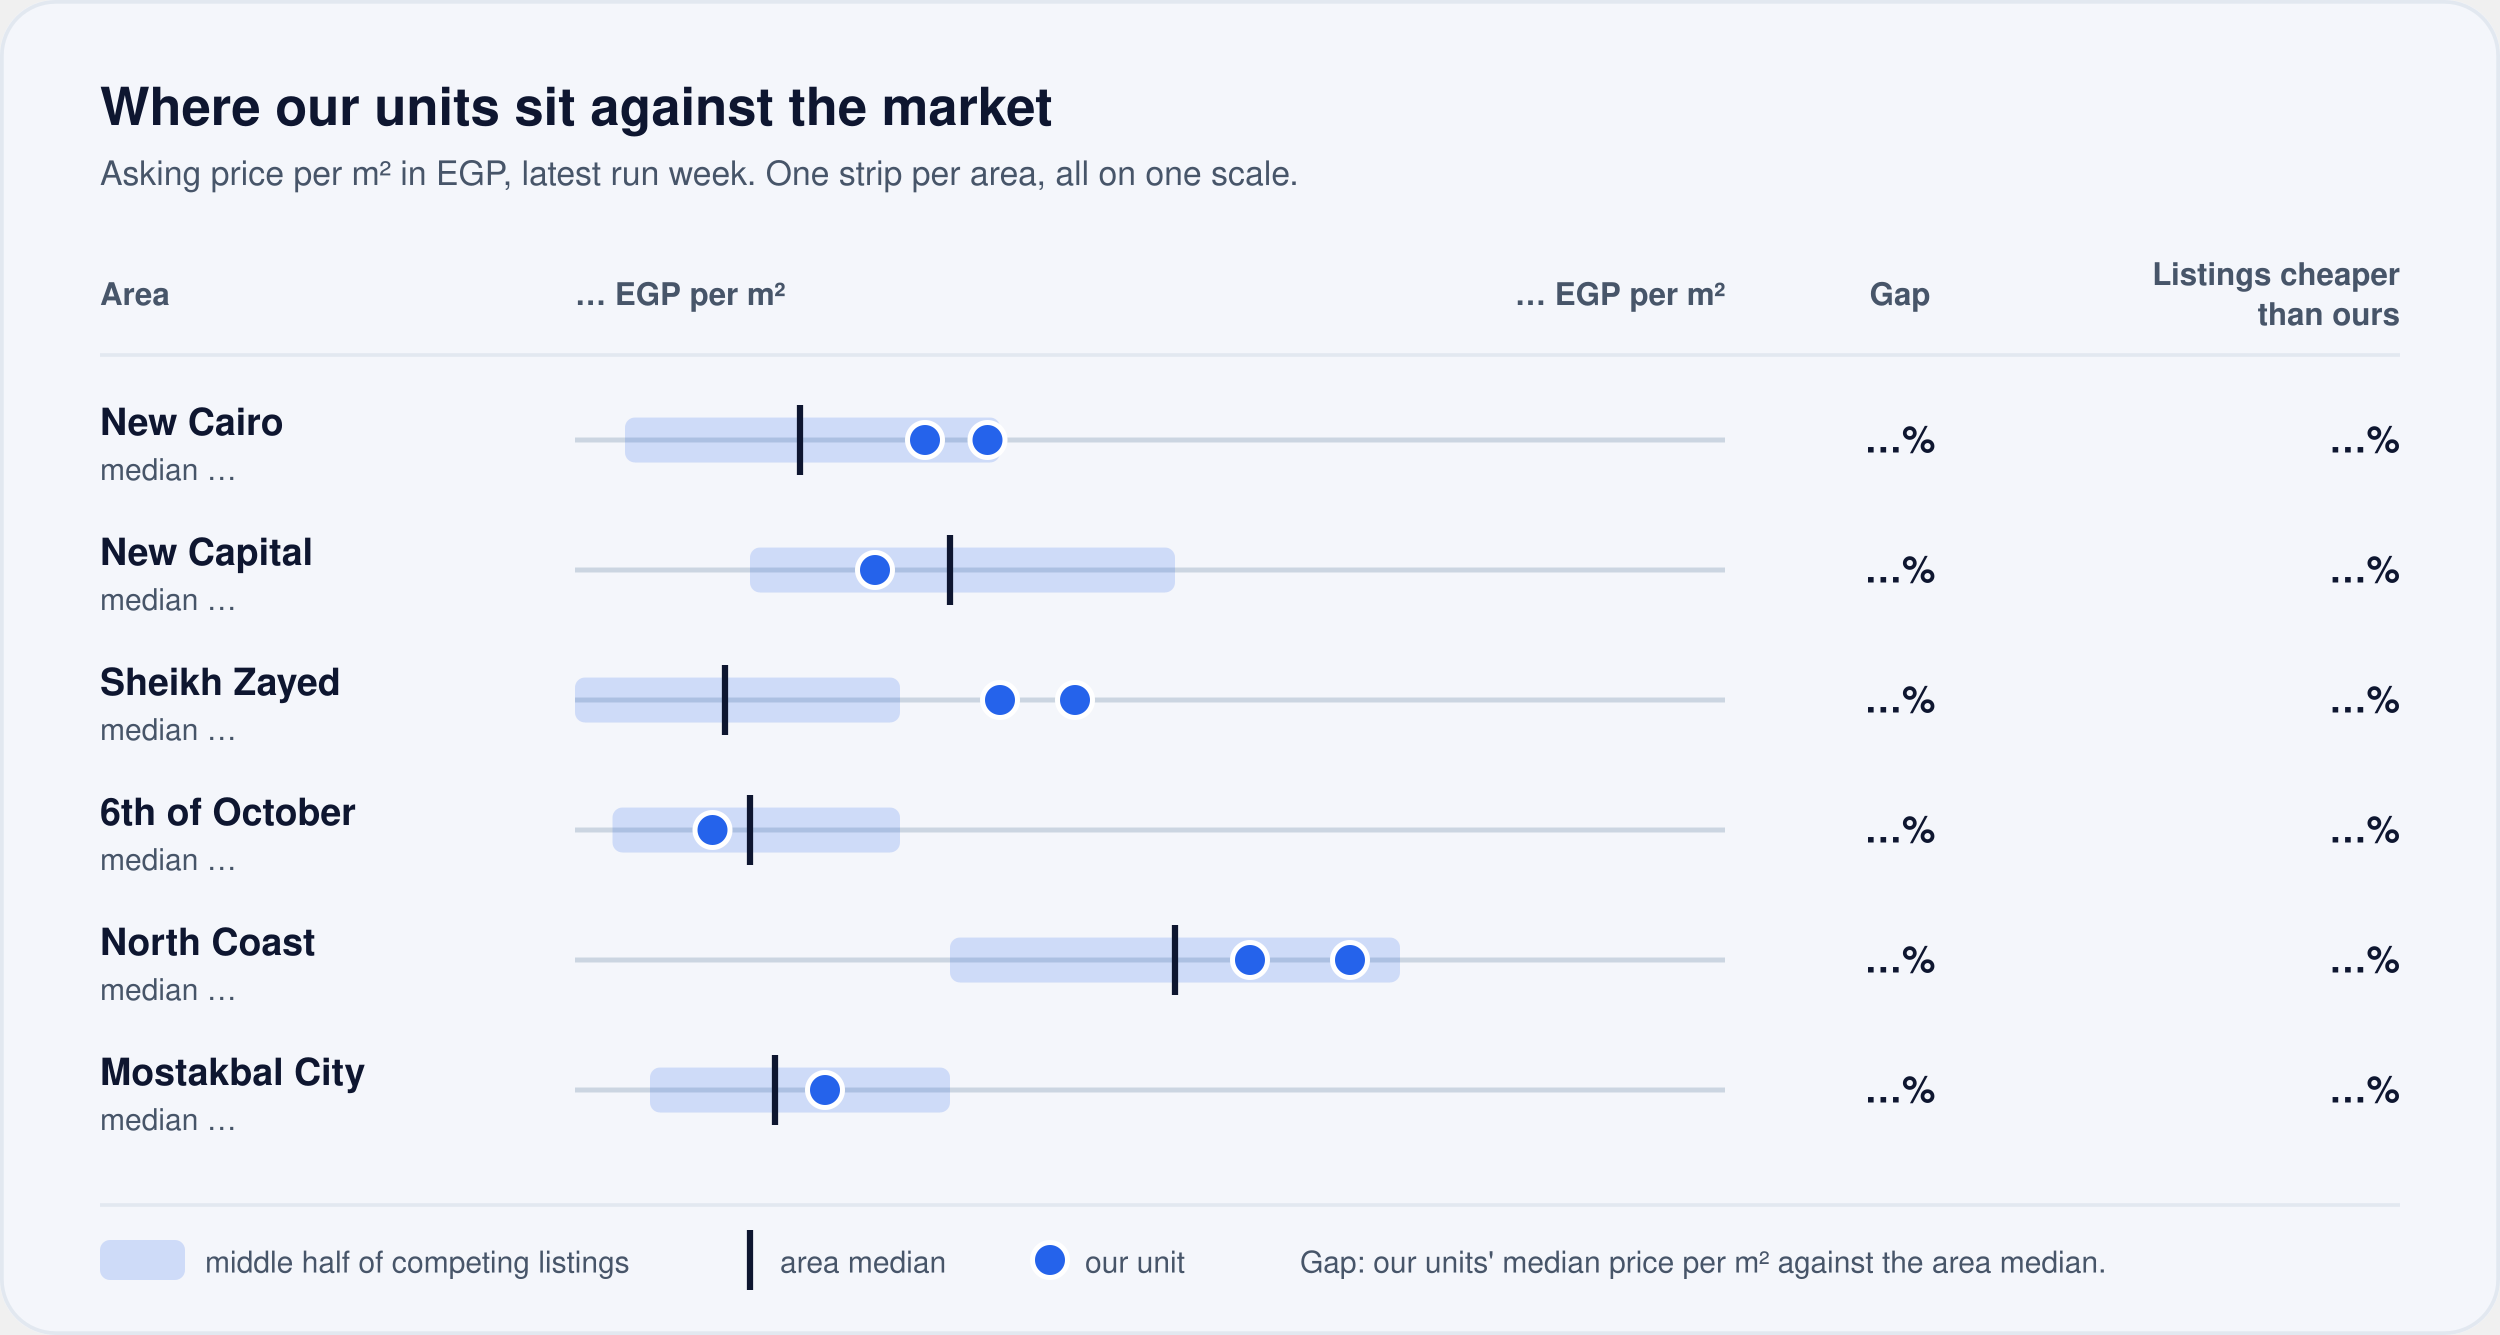
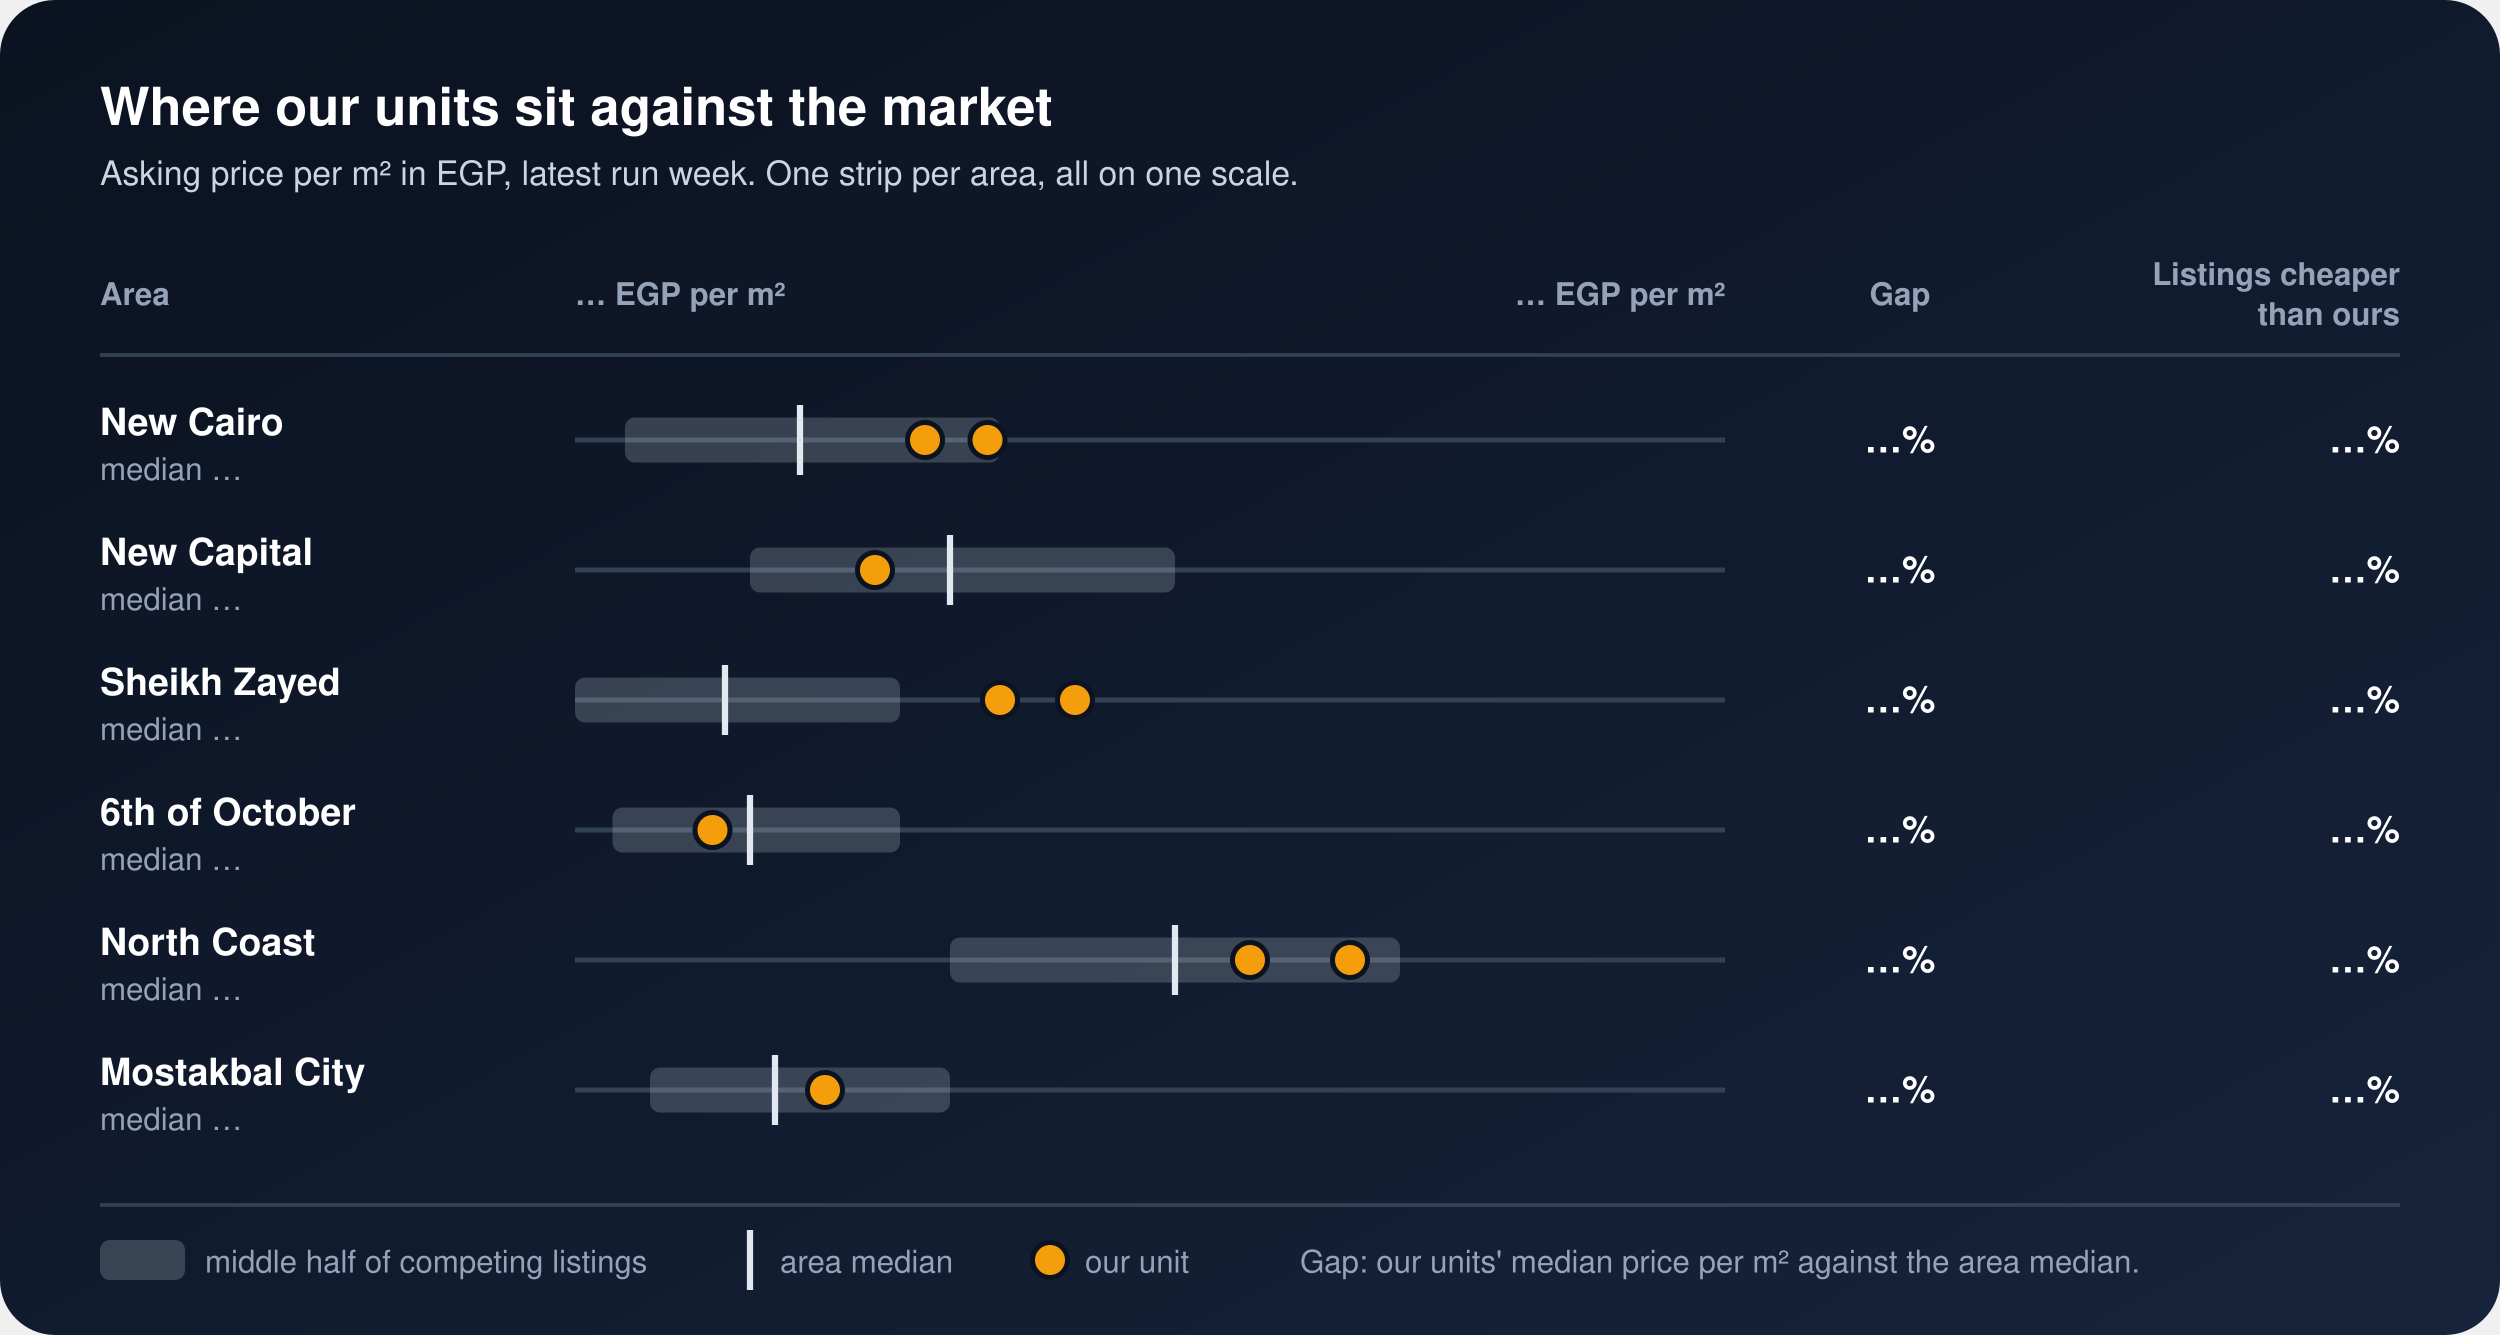
<svg xmlns="http://www.w3.org/2000/svg" viewBox="0 0 1000 534" width="1000" height="534" role="img" aria-label="Price gap by area: one strip per area (New Cairo, New Capital, Sheikh Zayed, 6th of October, North Coast, Mostakbal City). On each strip a band shows the middle half of competing listings by asking price per square metre, a tick shows the area median, and dots show our units. The gap between our units and the area median is written beside each strip, and the share of competing listings cheaper than ours at its right end.">
+   <defs>
+     <linearGradient id="bg" x1="0" y1="0" x2="1" y2="1">
+       <stop offset="0" stop-color="#0B1220" />
+       <stop offset="1" stop-color="#16233B" />
+     </linearGradient>
+   </defs>
  <style>
    text { font-family: "Segoe UI", -apple-system, Helvetica, Arial, sans-serif; }
-     .title { font-size: 21px; font-weight: 700; fill: #0E1630; }
-     .sub { font-size: 13.5px; fill: #475569; }
-     .head { font-size: 12.5px; font-weight: 600; fill: #475569; }
-     .area { font-size: 15px; font-weight: 700; fill: #0E1630; }
-     .cap { font-size: 12px; fill: #475569; }
-     .val { font-size: 15px; font-weight: 700; fill: #0E1630; }
-     .track { stroke: #CBD5E1; stroke-width: 2; }
-     .band { fill: #2563EB; fill-opacity: 0.18; }
-     .median { stroke: #0E1630; stroke-width: 2.5; }
-     .ours { fill: #2563EB; stroke: #FFFFFF; stroke-width: 2; }
+     .title { font-size: 21px; font-weight: 700; fill: #FFFFFF; }
+     .sub { font-size: 13.5px; fill: #CBD5E1; }
+     .head { font-size: 12.5px; font-weight: 600; fill: #94A3B8; }
+     .area { font-size: 15px; font-weight: 700; fill: #FFFFFF; }
+     .cap { font-size: 12.5px; fill: #94A3B8; }
+     .val { font-size: 15px; font-weight: 700; fill: #FFFFFF; }
+     .track { stroke: #334155; stroke-width: 2; }
+     .band { fill: #CBD5E1; fill-opacity: 0.22; }
+     .median { stroke: #E2E8F0; stroke-width: 2.5; }
+     .ours { fill: #F59E0B; stroke: #0B1220; stroke-width: 2; }
  </style>
-   <rect width="1000" height="534" rx="22" fill="#F4F6FB" />
-   <rect x="0.75" y="0.75" width="998.5" height="532.5" rx="21.5" fill="none" stroke="#E2E8F0" stroke-width="1.5" />
+   <rect width="1000" height="534" rx="22" fill="url(#bg)" />
  <text x="40" y="50" class="title">Where our units sit against the market</text>
  <text x="40" y="74" class="sub">Asking price per m² in EGP, latest run week. One strip per area, all on one scale.</text>
  <text x="40" y="122" class="head">Area</text>
  <text x="230" y="122" class="head">
    <tspan id="nb-scale_min_m2">…</tspan> EGP per m²</text>
  <text x="690" y="122" class="head" text-anchor="end">
    <tspan id="nb-scale_max_m2">…</tspan> EGP per m²</text>
  <text x="760" y="122" class="head" text-anchor="middle">Gap</text>
  <text x="960" y="114" class="head" text-anchor="end">Listings cheaper</text>
  <text x="960" y="130" class="head" text-anchor="end">than ours</text>
-   <line x1="40" y1="142" x2="960" y2="142" stroke="#E2E8F0" stroke-width="1.5" />
+   <line x1="40" y1="142" x2="960" y2="142" stroke="#334155" stroke-width="1.5" />
  <text x="40" y="174" class="area">New Cairo</text>
  <text x="40" y="192" class="cap">median <tspan id="nb-median_m2_new_cairo">…</tspan>
  </text>
  <line x1="230" y1="176" x2="690" y2="176" class="track" />
  <rect x="250" y="167" width="150" height="18" rx="4" class="band" />
  <line x1="320" y1="162" x2="320" y2="190" class="median" />
  <circle cx="370" cy="176" r="7" class="ours" />
  <circle cx="395" cy="176" r="7" class="ours" />
  <text x="760" y="181" class="val" text-anchor="middle">
    <tspan id="nb-gap_pct_new_cairo">…</tspan>%</text>
  <text x="960" y="181" class="val" text-anchor="end">
    <tspan id="nb-share_cheaper_new_cairo">…</tspan>%</text>
  <text x="40" y="226" class="area">New Capital</text>
  <text x="40" y="244" class="cap">median <tspan id="nb-median_m2_new_capital">…</tspan>
  </text>
  <line x1="230" y1="228" x2="690" y2="228" class="track" />
  <rect x="300" y="219" width="170" height="18" rx="4" class="band" />
  <line x1="380" y1="214" x2="380" y2="242" class="median" />
  <circle cx="350" cy="228" r="7" class="ours" />
  <text x="760" y="233" class="val" text-anchor="middle">
    <tspan id="nb-gap_pct_new_capital">…</tspan>%</text>
  <text x="960" y="233" class="val" text-anchor="end">
    <tspan id="nb-share_cheaper_new_capital">…</tspan>%</text>
  <text x="40" y="278" class="area">Sheikh Zayed</text>
  <text x="40" y="296" class="cap">median <tspan id="nb-median_m2_sheikh_zayed">…</tspan>
  </text>
  <line x1="230" y1="280" x2="690" y2="280" class="track" />
  <rect x="230" y="271" width="130" height="18" rx="4" class="band" />
  <line x1="290" y1="266" x2="290" y2="294" class="median" />
  <circle cx="400" cy="280" r="7" class="ours" />
  <circle cx="430" cy="280" r="7" class="ours" />
  <text x="760" y="285" class="val" text-anchor="middle">
    <tspan id="nb-gap_pct_sheikh_zayed">…</tspan>%</text>
  <text x="960" y="285" class="val" text-anchor="end">
    <tspan id="nb-share_cheaper_sheikh_zayed">…</tspan>%</text>
  <text x="40" y="330" class="area">6th of October</text>
  <text x="40" y="348" class="cap">median <tspan id="nb-median_m2_sixth_october">…</tspan>
  </text>
  <line x1="230" y1="332" x2="690" y2="332" class="track" />
  <rect x="245" y="323" width="115" height="18" rx="4" class="band" />
  <line x1="300" y1="318" x2="300" y2="346" class="median" />
  <circle cx="285" cy="332" r="7" class="ours" />
  <text x="760" y="337" class="val" text-anchor="middle">
    <tspan id="nb-gap_pct_sixth_october">…</tspan>%</text>
  <text x="960" y="337" class="val" text-anchor="end">
    <tspan id="nb-share_cheaper_sixth_october">…</tspan>%</text>
  <text x="40" y="382" class="area">North Coast</text>
  <text x="40" y="400" class="cap">median <tspan id="nb-median_m2_north_coast">…</tspan>
  </text>
  <line x1="230" y1="384" x2="690" y2="384" class="track" />
  <rect x="380" y="375" width="180" height="18" rx="4" class="band" />
  <line x1="470" y1="370" x2="470" y2="398" class="median" />
  <circle cx="500" cy="384" r="7" class="ours" />
  <circle cx="540" cy="384" r="7" class="ours" />
  <text x="760" y="389" class="val" text-anchor="middle">
    <tspan id="nb-gap_pct_north_coast">…</tspan>%</text>
  <text x="960" y="389" class="val" text-anchor="end">
    <tspan id="nb-share_cheaper_north_coast">…</tspan>%</text>
  <text x="40" y="434" class="area">Mostakbal City</text>
  <text x="40" y="452" class="cap">median <tspan id="nb-median_m2_mostakbal_city">…</tspan>
  </text>
  <line x1="230" y1="436" x2="690" y2="436" class="track" />
  <rect x="260" y="427" width="120" height="18" rx="4" class="band" />
  <line x1="310" y1="422" x2="310" y2="450" class="median" />
  <circle cx="330" cy="436" r="7" class="ours" />
  <text x="760" y="441" class="val" text-anchor="middle">
    <tspan id="nb-gap_pct_mostakbal_city">…</tspan>%</text>
  <text x="960" y="441" class="val" text-anchor="end">
    <tspan id="nb-share_cheaper_mostakbal_city">…</tspan>%</text>
-   <line x1="40" y1="482" x2="960" y2="482" stroke="#E2E8F0" stroke-width="1.5" />
+   <line x1="40" y1="482" x2="960" y2="482" stroke="#334155" stroke-width="1.5" />
  <rect x="40" y="496" width="34" height="16" rx="4" class="band" />
  <text x="82" y="509" class="cap">middle half of competing listings</text>
  <line x1="300" y1="492" x2="300" y2="516" class="median" />
  <text x="312" y="509" class="cap">area median</text>
  <circle cx="420" cy="504" r="7" class="ours" />
  <text x="434" y="509" class="cap">our unit</text>
  <text x="520" y="509" class="cap">Gap: our units' median price per m² against the area median.</text>
</svg>
